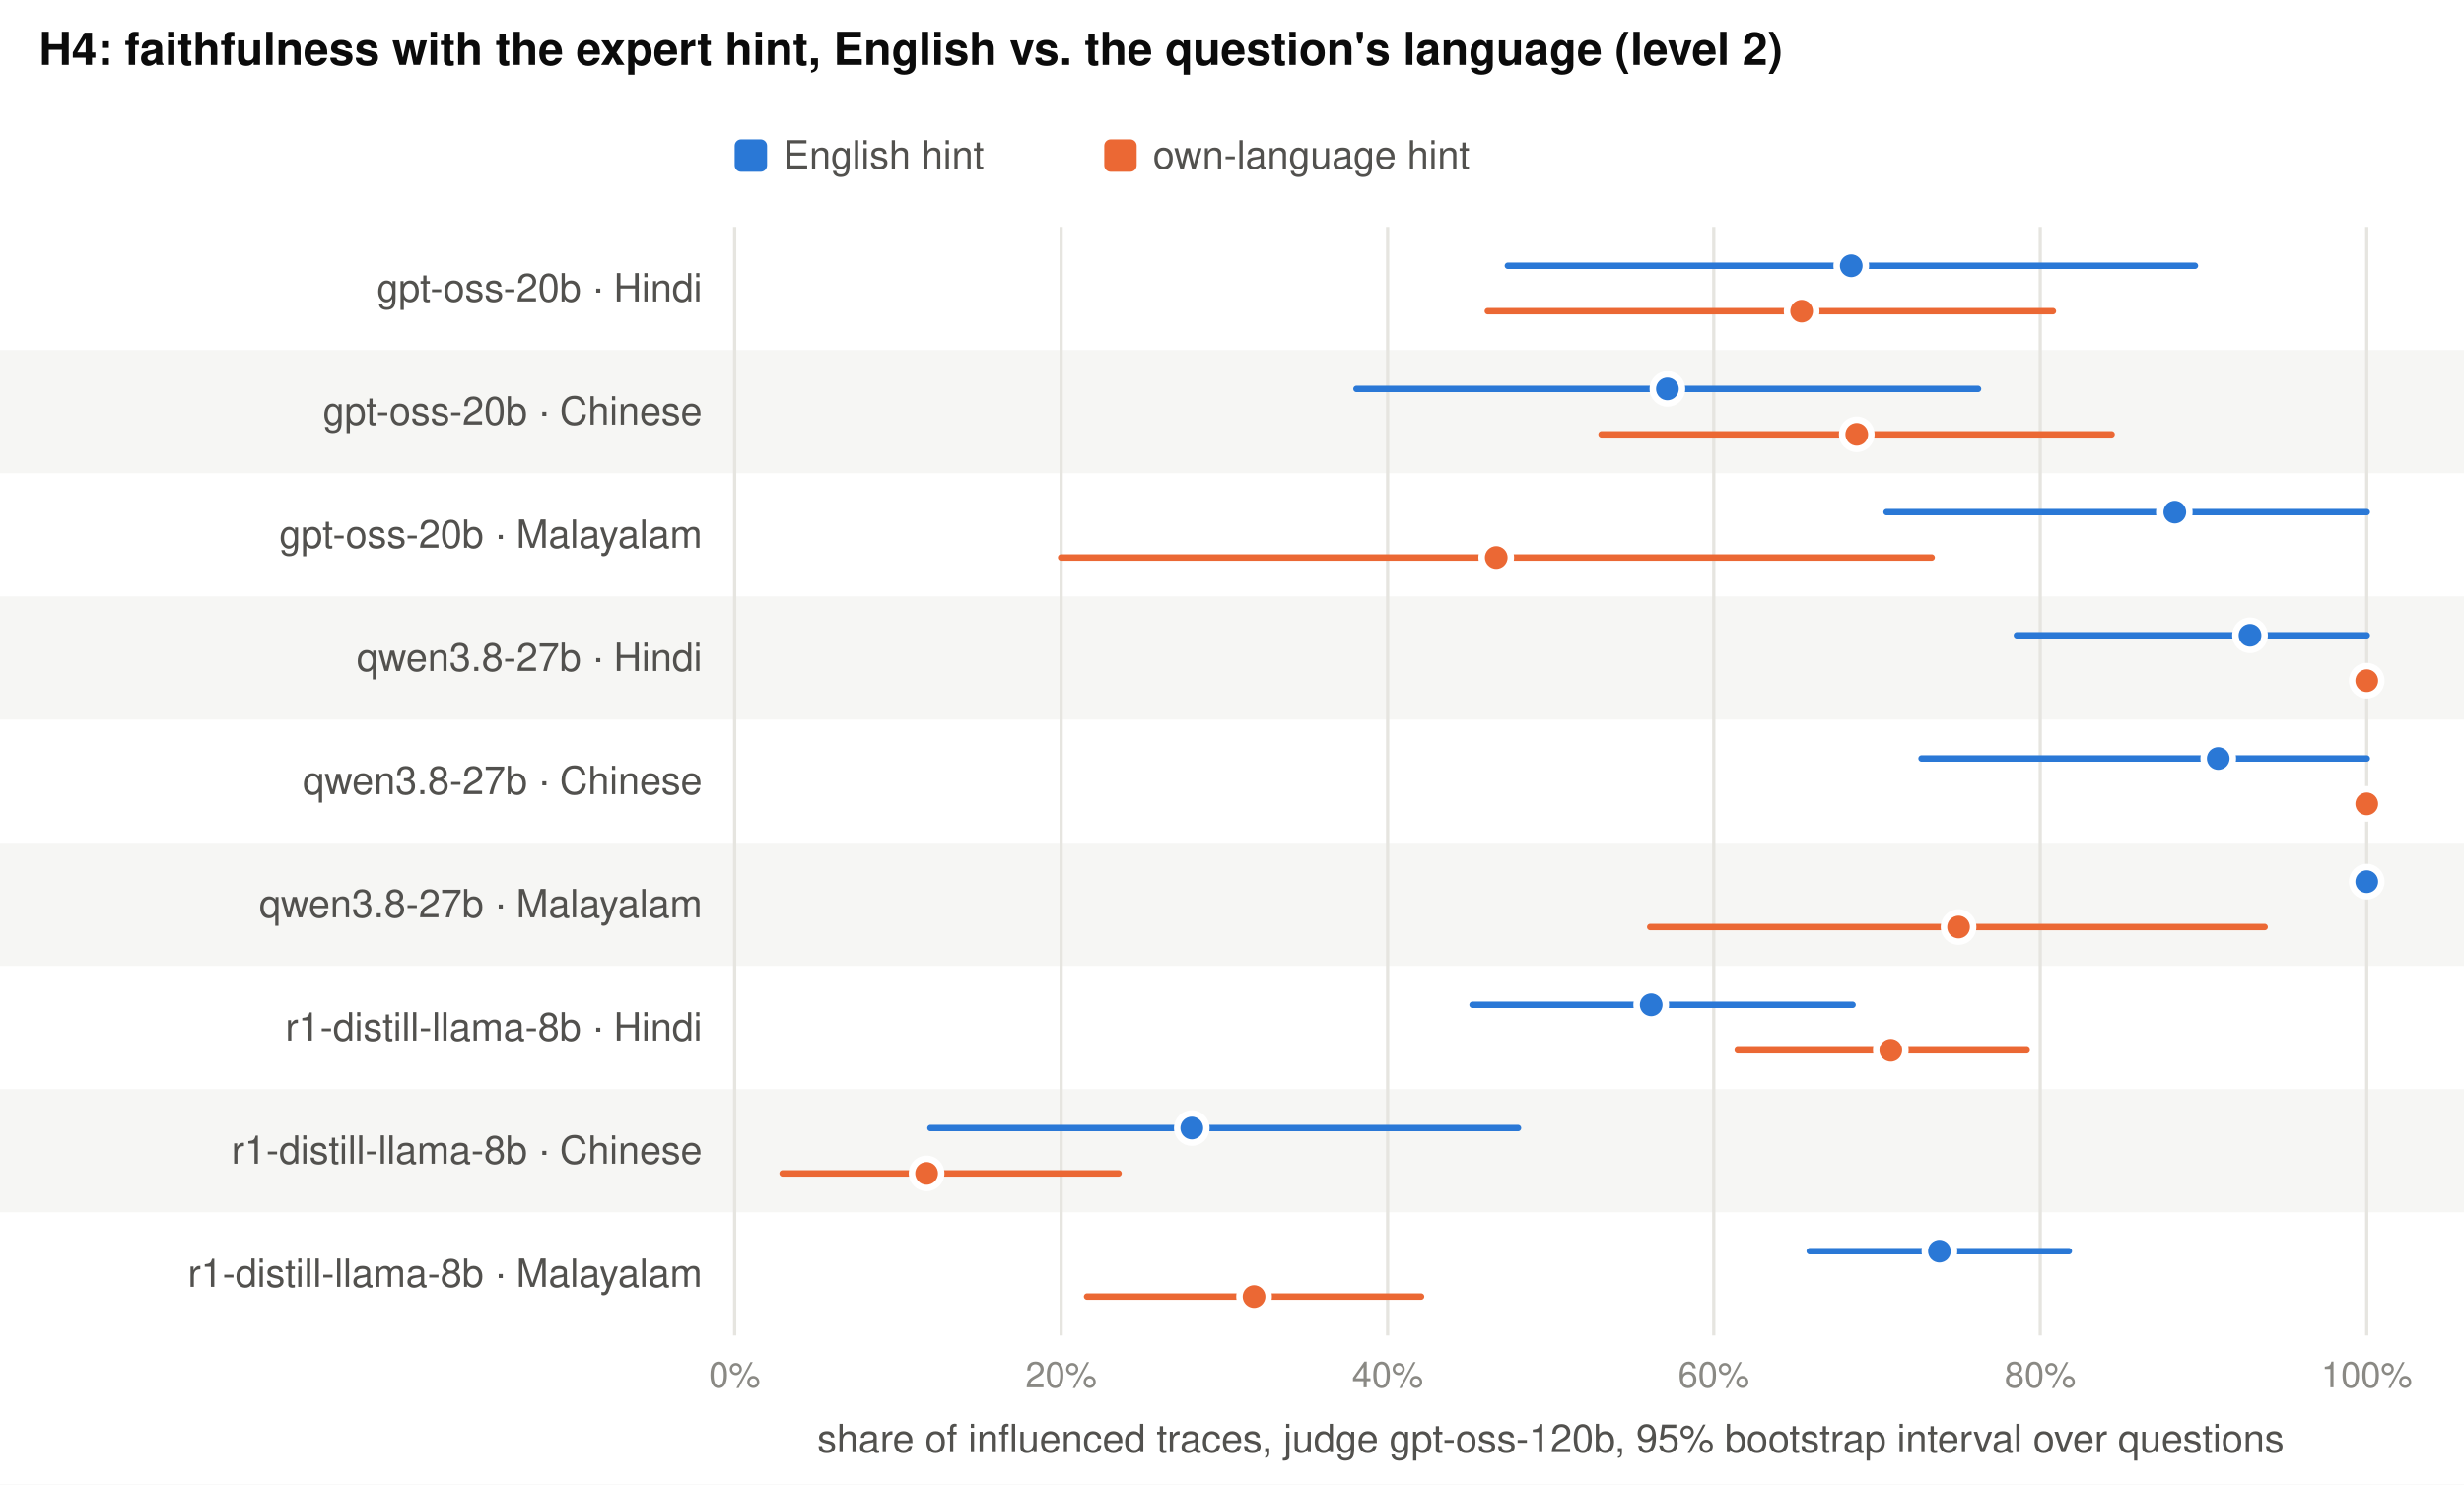
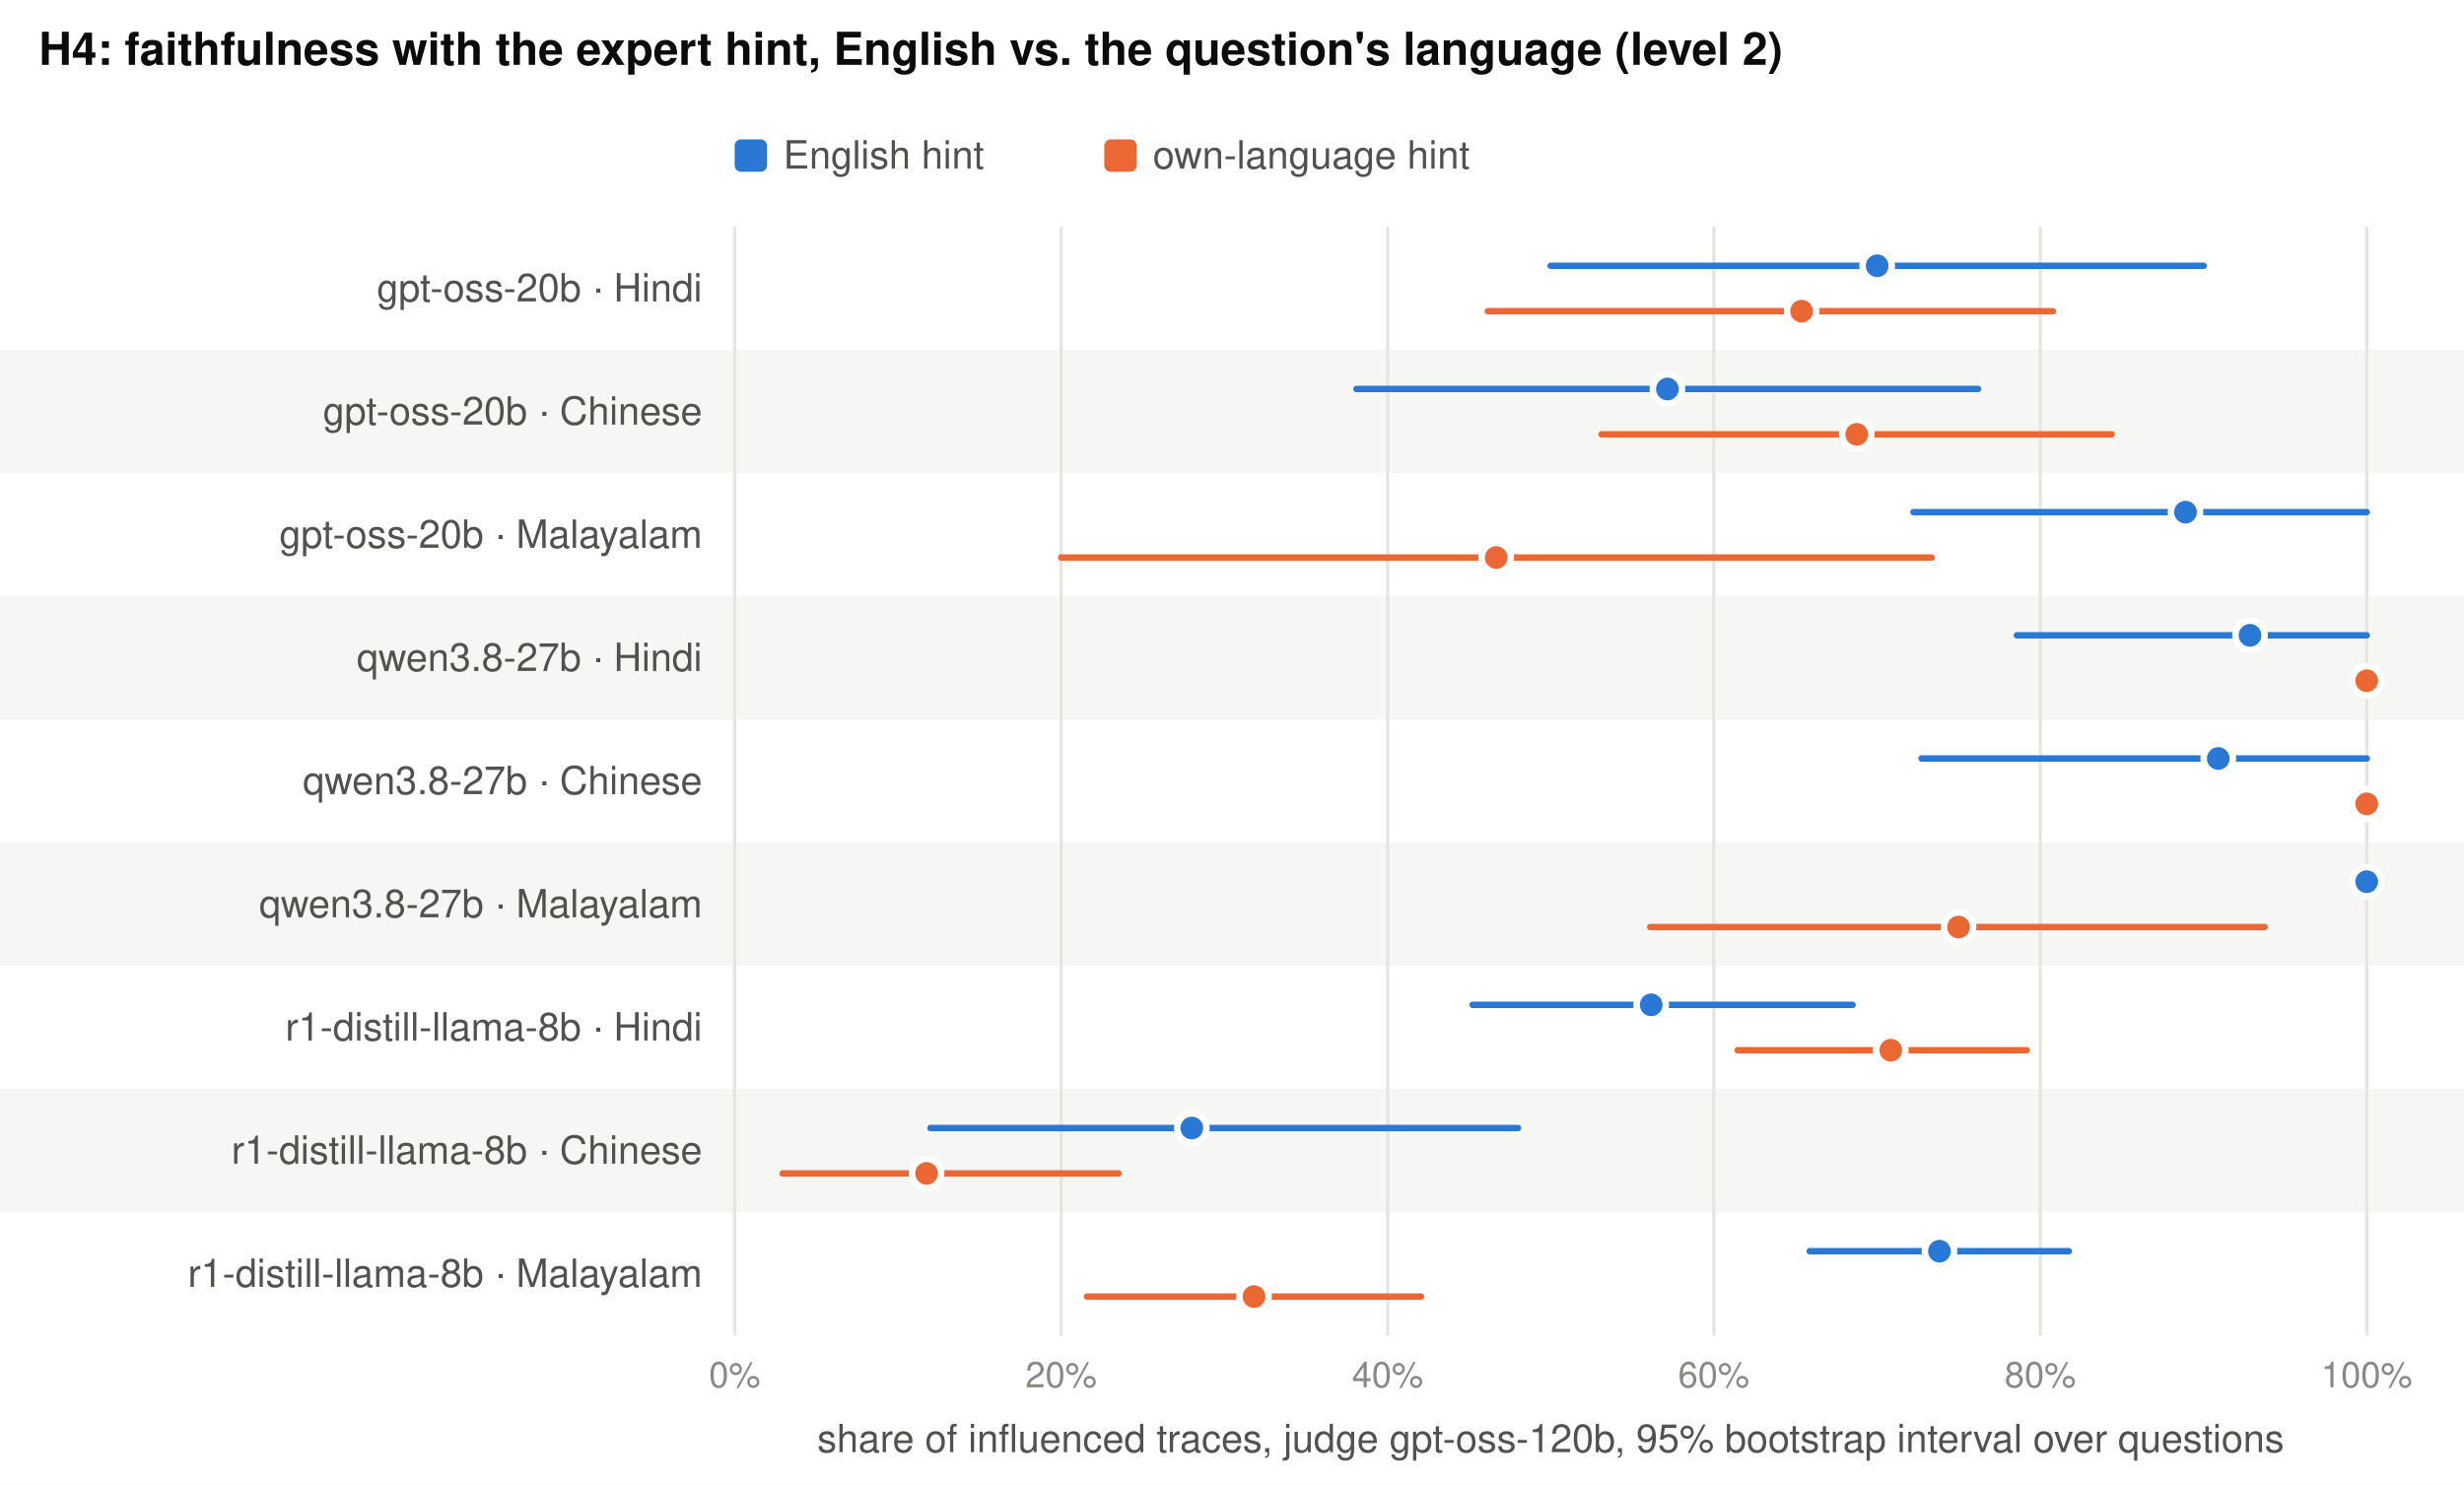
<svg xmlns="http://www.w3.org/2000/svg" width="760" height="458" viewBox="0 0 760 458" role="img">
  <rect width="100%" height="100%" fill="#ffffff" />
  <text x="12.0" y="20.0" font-size="14" fill="#0b0b0b" text-anchor="start" font-weight="bold" font-family="Helvetica, Arial, sans-serif">H4: faithfulness with the expert hint, English vs. the question's language (level 2)</text>
  <rect x="226.6" y="43" width="10" height="10" rx="2" fill="#2a78d6" />
  <text x="241.6" y="52.0" font-size="12" fill="#52514e" text-anchor="start" font-weight="normal" font-family="Helvetica, Arial, sans-serif">English hint</text>
  <rect x="340.6" y="43" width="10" height="10" rx="2" fill="#eb6834" />
  <text x="355.6" y="52.0" font-size="12" fill="#52514e" text-anchor="start" font-weight="normal" font-family="Helvetica, Arial, sans-serif">own-language hint</text>
  <rect x="0" y="108" width="760" height="38" fill="#f6f6f4" />
  <rect x="0" y="184" width="760" height="38" fill="#f6f6f4" />
  <rect x="0" y="260" width="760" height="38" fill="#f6f6f4" />
  <rect x="0" y="336" width="760" height="38" fill="#f6f6f4" />
  <line x1="226.6" y1="70" x2="226.6" y2="412" stroke="#e6e5e0" stroke-width="1" />
  <text x="226.6" y="428.0" font-size="11" fill="#8a8984" text-anchor="middle" font-weight="normal" font-family="Helvetica, Arial, sans-serif">0%</text>
  <line x1="327.3" y1="70" x2="327.3" y2="412" stroke="#e6e5e0" stroke-width="1" />
  <text x="327.3" y="428.0" font-size="11" fill="#8a8984" text-anchor="middle" font-weight="normal" font-family="Helvetica, Arial, sans-serif">20%</text>
  <line x1="428.0" y1="70" x2="428.0" y2="412" stroke="#e6e5e0" stroke-width="1" />
  <text x="428.0" y="428.0" font-size="11" fill="#8a8984" text-anchor="middle" font-weight="normal" font-family="Helvetica, Arial, sans-serif">40%</text>
  <line x1="528.6" y1="70" x2="528.6" y2="412" stroke="#e6e5e0" stroke-width="1" />
  <text x="528.6" y="428.0" font-size="11" fill="#8a8984" text-anchor="middle" font-weight="normal" font-family="Helvetica, Arial, sans-serif">60%</text>
  <line x1="629.3" y1="70" x2="629.3" y2="412" stroke="#e6e5e0" stroke-width="1" />
  <text x="629.3" y="428.0" font-size="11" fill="#8a8984" text-anchor="middle" font-weight="normal" font-family="Helvetica, Arial, sans-serif">80%</text>
  <line x1="730.0" y1="70" x2="730.0" y2="412" stroke="#e6e5e0" stroke-width="1" />
  <text x="730.0" y="428.0" font-size="11" fill="#8a8984" text-anchor="middle" font-weight="normal" font-family="Helvetica, Arial, sans-serif">100%</text>
  <text x="478.3" y="448.0" font-size="12" fill="#52514e" text-anchor="middle" font-weight="normal" font-family="Helvetica, Arial, sans-serif">share of influenced traces, judge gpt-oss-120b, 95% bootstrap interval over questions</text>
  <text x="216.6" y="93.0" font-size="12" fill="#52514e" text-anchor="end" font-weight="normal" font-family="Helvetica, Arial, sans-serif">gpt-oss-20b · Hindi</text>
-   <line x1="465.1" y1="82.0" x2="677.0" y2="82.0" stroke="#2a78d6" stroke-width="2" stroke-linecap="round" />
-   <circle cx="571.0" cy="82.0" r="4.5" fill="#2a78d6" stroke="#ffffff" stroke-width="2" />
+   <line x1="478.3" y1="82.0" x2="679.7" y2="82.0" stroke="#2a78d6" stroke-width="2" stroke-linecap="round" />
+   <circle cx="579.0" cy="82.0" r="4.5" fill="#2a78d6" stroke="#ffffff" stroke-width="2" />
  <line x1="458.9" y1="96.0" x2="633.2" y2="96.0" stroke="#eb6834" stroke-width="2" stroke-linecap="round" />
  <circle cx="555.7" cy="96.0" r="4.5" fill="#eb6834" stroke="#ffffff" stroke-width="2" />
  <text x="216.6" y="131.0" font-size="12" fill="#52514e" text-anchor="end" font-weight="normal" font-family="Helvetica, Arial, sans-serif">gpt-oss-20b · Chinese</text>
  <line x1="418.4" y1="120.0" x2="610.1" y2="120.0" stroke="#2a78d6" stroke-width="2" stroke-linecap="round" />
  <circle cx="514.3" cy="120.0" r="4.5" fill="#2a78d6" stroke="#ffffff" stroke-width="2" />
  <line x1="494.0" y1="134.0" x2="651.3" y2="134.0" stroke="#eb6834" stroke-width="2" stroke-linecap="round" />
  <circle cx="572.7" cy="134.0" r="4.5" fill="#eb6834" stroke="#ffffff" stroke-width="2" />
  <text x="216.6" y="169.0" font-size="12" fill="#52514e" text-anchor="end" font-weight="normal" font-family="Helvetica, Arial, sans-serif">gpt-oss-20b · Malayalam</text>
-   <line x1="581.9" y1="158.0" x2="730.0" y2="158.0" stroke="#2a78d6" stroke-width="2" stroke-linecap="round" />
-   <circle cx="670.8" cy="158.0" r="4.5" fill="#2a78d6" stroke="#ffffff" stroke-width="2" />
+   <line x1="590.2" y1="158.0" x2="730.0" y2="158.0" stroke="#2a78d6" stroke-width="2" stroke-linecap="round" />
+   <circle cx="674.1" cy="158.0" r="4.5" fill="#2a78d6" stroke="#ffffff" stroke-width="2" />
  <line x1="327.3" y1="172.0" x2="595.8" y2="172.0" stroke="#eb6834" stroke-width="2" stroke-linecap="round" />
  <circle cx="461.5" cy="172.0" r="4.5" fill="#eb6834" stroke="#ffffff" stroke-width="2" />
  <text x="216.6" y="207.0" font-size="12" fill="#52514e" text-anchor="end" font-weight="normal" font-family="Helvetica, Arial, sans-serif">qwen3.8-27b · Hindi</text>
  <line x1="622.1" y1="196.0" x2="730.0" y2="196.0" stroke="#2a78d6" stroke-width="2" stroke-linecap="round" />
  <circle cx="694.0" cy="196.0" r="4.5" fill="#2a78d6" stroke="#ffffff" stroke-width="2" />
  <line x1="730.0" y1="210.0" x2="730.0" y2="210.0" stroke="#eb6834" stroke-width="2" stroke-linecap="round" />
  <circle cx="730.0" cy="210.0" r="4.5" fill="#eb6834" stroke="#ffffff" stroke-width="2" />
  <text x="216.6" y="245.0" font-size="12" fill="#52514e" text-anchor="end" font-weight="normal" font-family="Helvetica, Arial, sans-serif">qwen3.8-27b · Chinese</text>
  <line x1="592.7" y1="234.0" x2="730.0" y2="234.0" stroke="#2a78d6" stroke-width="2" stroke-linecap="round" />
  <circle cx="684.2" cy="234.0" r="4.5" fill="#2a78d6" stroke="#ffffff" stroke-width="2" />
  <line x1="730.0" y1="248.0" x2="730.0" y2="248.0" stroke="#eb6834" stroke-width="2" stroke-linecap="round" />
  <circle cx="730.0" cy="248.0" r="4.5" fill="#eb6834" stroke="#ffffff" stroke-width="2" />
  <text x="216.6" y="283.0" font-size="12" fill="#52514e" text-anchor="end" font-weight="normal" font-family="Helvetica, Arial, sans-serif">qwen3.8-27b · Malayalam</text>
  <line x1="730.0" y1="272.0" x2="730.0" y2="272.0" stroke="#2a78d6" stroke-width="2" stroke-linecap="round" />
  <circle cx="730.0" cy="272.0" r="4.5" fill="#2a78d6" stroke="#ffffff" stroke-width="2" />
  <line x1="509.0" y1="286.0" x2="698.5" y2="286.0" stroke="#eb6834" stroke-width="2" stroke-linecap="round" />
  <circle cx="604.1" cy="286.0" r="4.5" fill="#eb6834" stroke="#ffffff" stroke-width="2" />
  <text x="216.6" y="321.0" font-size="12" fill="#52514e" text-anchor="end" font-weight="normal" font-family="Helvetica, Arial, sans-serif">r1-distill-llama-8b · Hindi</text>
  <line x1="454.2" y1="310.0" x2="571.4" y2="310.0" stroke="#2a78d6" stroke-width="2" stroke-linecap="round" />
  <circle cx="509.3" cy="310.0" r="4.5" fill="#2a78d6" stroke="#ffffff" stroke-width="2" />
  <line x1="536.0" y1="324.0" x2="625.1" y2="324.0" stroke="#eb6834" stroke-width="2" stroke-linecap="round" />
  <circle cx="583.2" cy="324.0" r="4.5" fill="#eb6834" stroke="#ffffff" stroke-width="2" />
  <text x="216.6" y="359.0" font-size="12" fill="#52514e" text-anchor="end" font-weight="normal" font-family="Helvetica, Arial, sans-serif">r1-distill-llama-8b · Chinese</text>
  <line x1="287.0" y1="348.0" x2="468.2" y2="348.0" stroke="#2a78d6" stroke-width="2" stroke-linecap="round" />
  <circle cx="367.6" cy="348.0" r="4.5" fill="#2a78d6" stroke="#ffffff" stroke-width="2" />
  <line x1="241.4" y1="362.0" x2="345.0" y2="362.0" stroke="#eb6834" stroke-width="2" stroke-linecap="round" />
  <circle cx="285.8" cy="362.0" r="4.5" fill="#eb6834" stroke="#ffffff" stroke-width="2" />
  <text x="216.6" y="397.0" font-size="12" fill="#52514e" text-anchor="end" font-weight="normal" font-family="Helvetica, Arial, sans-serif">r1-distill-llama-8b · Malayalam</text>
  <line x1="558.2" y1="386.0" x2="638.1" y2="386.0" stroke="#2a78d6" stroke-width="2" stroke-linecap="round" />
  <circle cx="598.2" cy="386.0" r="4.5" fill="#2a78d6" stroke="#ffffff" stroke-width="2" />
  <line x1="335.3" y1="400.0" x2="438.3" y2="400.0" stroke="#eb6834" stroke-width="2" stroke-linecap="round" />
  <circle cx="386.8" cy="400.0" r="4.5" fill="#eb6834" stroke="#ffffff" stroke-width="2" />
</svg>
